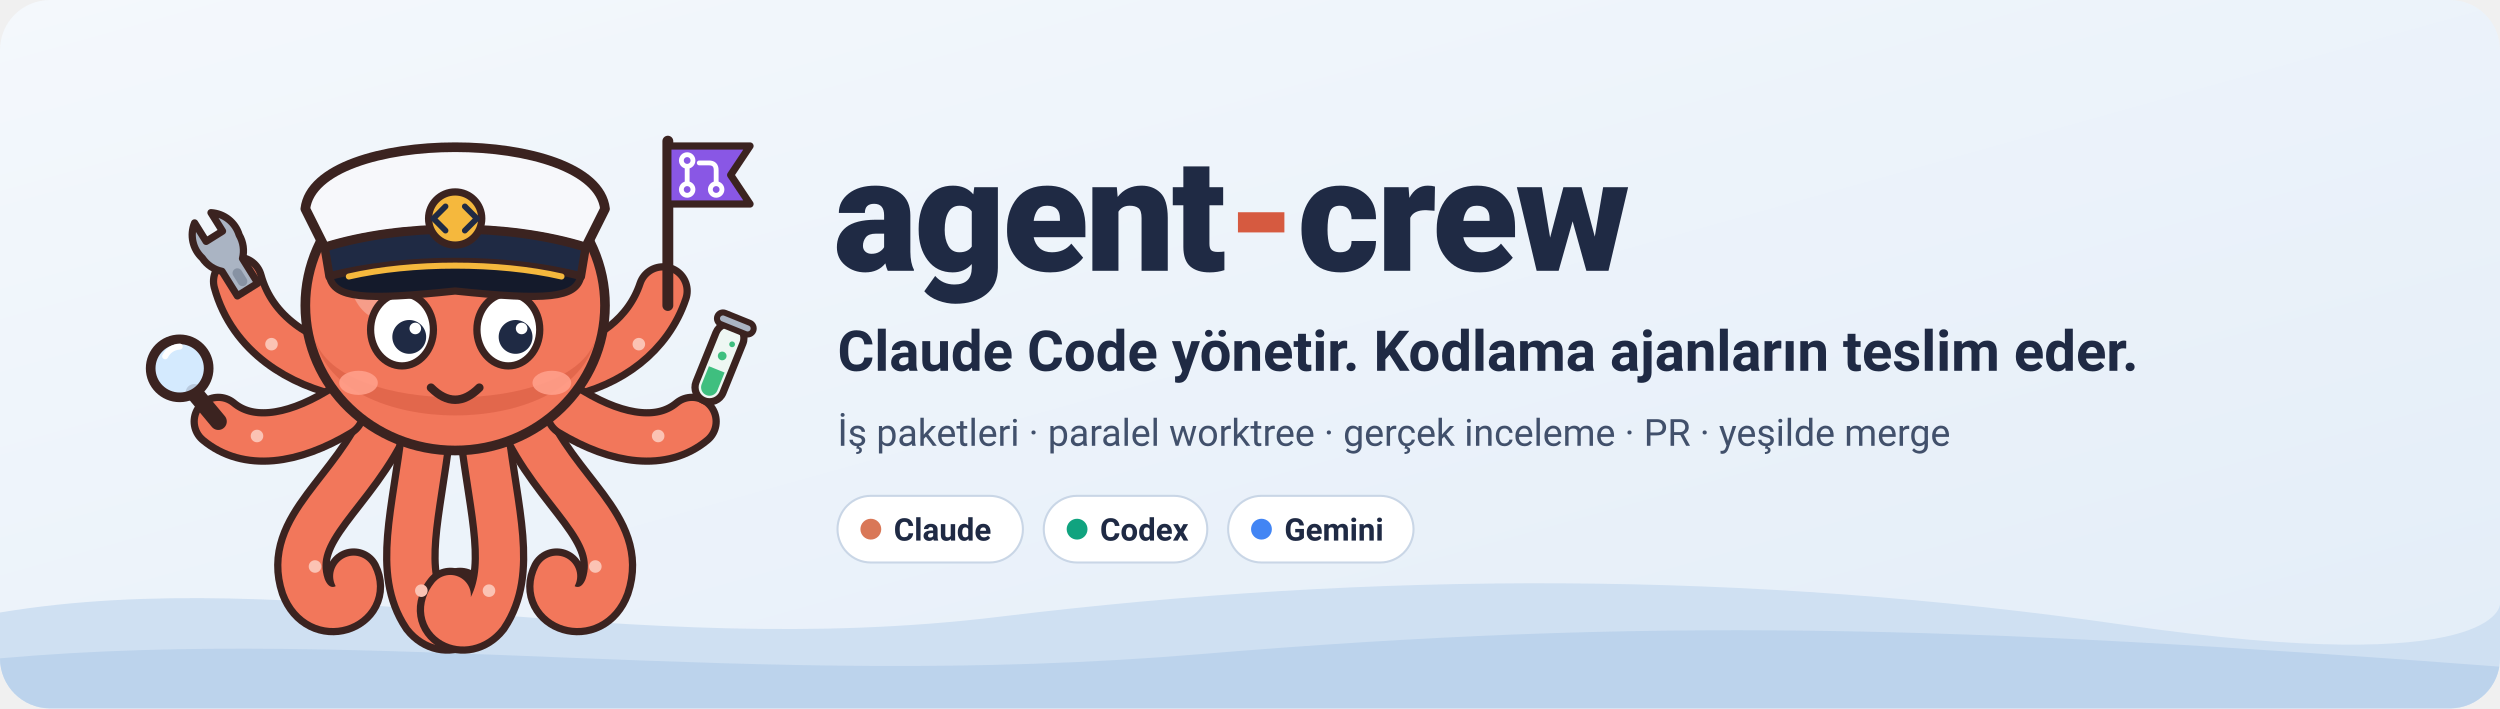
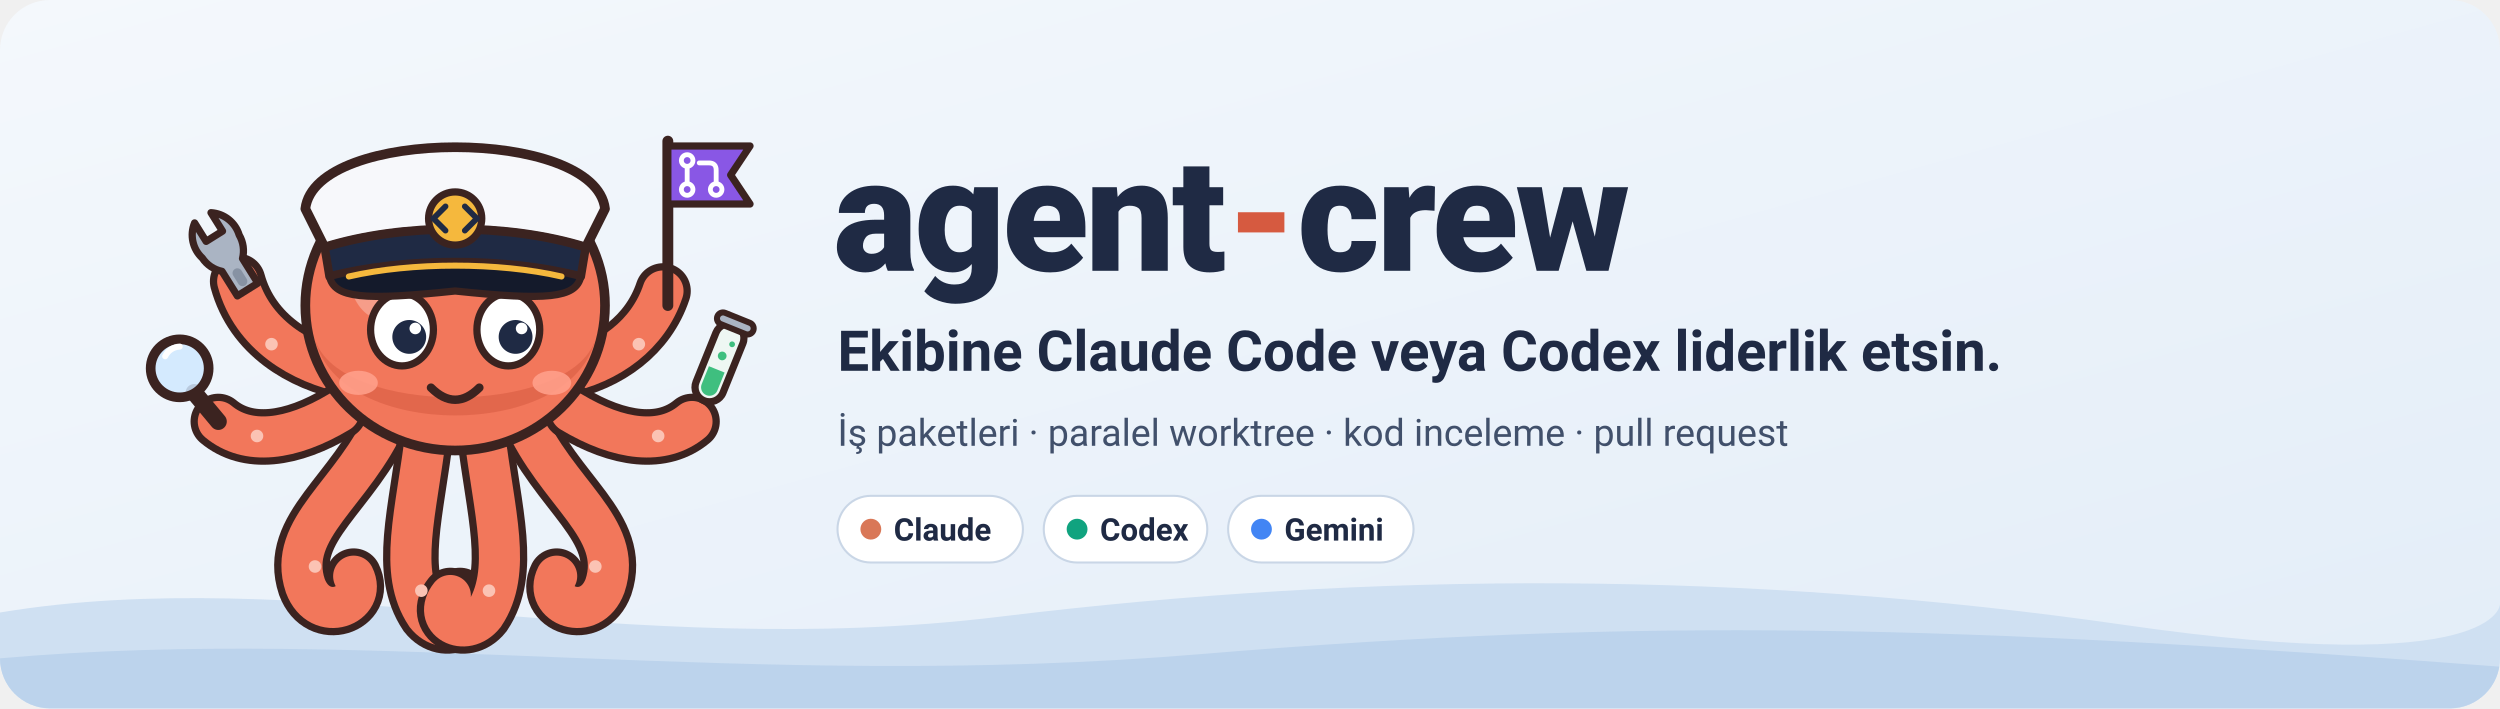
<svg xmlns="http://www.w3.org/2000/svg" viewBox="0 0 1200 340" role="img">
  <defs>
    <linearGradient id="bg" x1="0" y1="0" x2="1" y2="1">
      <stop offset="0" stop-color="#f4f8fc" />
      <stop offset="1" stop-color="#e3edf8" />
    </linearGradient>
    <clipPath id="r">
      <rect width="1200" height="340" rx="24" />
    </clipPath>
  </defs>
  <g clip-path="url(#r)">
    <rect width="1200" height="340" fill="url(#bg)" />
    <path d="M0 294 C 144.0 270, 300.0 318, 480.0 296 S 840.0 274, 1020.0 300 S 1200 290, 1200 290 V 340 H 0 Z" fill="#cfe0f2" />
    <path d="M0 316 C 180.0 300, 360.0 332, 576.0 314 S 936.0 300, 1200 320 V 340 H 0 Z" fill="#bcd3ec" />
  </g>
  <g transform="translate(70 26) scale(1.16)">
    <g>
      <path d="M100 150 C 86 182, 58 196, 66 220 C 72 236, 92 228, 86 216" fill="none" stroke="#3b2320" stroke-width="23" stroke-linecap="round" />
      <path d="M100 150 C 86 182, 58 196, 66 220 C 72 236, 92 228, 86 216" fill="none" stroke="#f2775b" stroke-width="17" stroke-linecap="round" />
      <path d="M116 156 C 112 190, 104 214, 116 232 C 124 242, 138 234, 130 224" fill="none" stroke="#3b2320" stroke-width="23" stroke-linecap="round" />
      <path d="M116 156 C 112 190, 104 214, 116 232 C 124 242, 138 234, 130 224" fill="none" stroke="#f2775b" stroke-width="17" stroke-linecap="round" />
      <path d="M140 156 C 144 190, 152 214, 140 232 C 132 242, 118 234, 126 224" fill="none" stroke="#3b2320" stroke-width="23" stroke-linecap="round" />
      <path d="M140 156 C 144 190, 152 214, 140 232 C 132 242, 118 234, 126 224" fill="none" stroke="#f2775b" stroke-width="17" stroke-linecap="round" />
      <path d="M156 150 C 170 182, 198 196, 190 220 C 184 236, 164 228, 170 216" fill="none" stroke="#3b2320" stroke-width="23" stroke-linecap="round" />
      <path d="M156 150 C 170 182, 198 196, 190 220 C 184 236, 164 228, 170 216" fill="none" stroke="#f2775b" stroke-width="17" stroke-linecap="round" />
      <path d="M84 132 C 64 128, 44 116, 38 94" fill="none" stroke="#3b2320" stroke-width="23" stroke-linecap="round" />
      <path d="M84 132 C 64 128, 44 116, 38 94" fill="none" stroke="#f2775b" stroke-width="17" stroke-linecap="round" />
      <path d="M80 148 C 60 160, 42 162, 30 152" fill="none" stroke="#3b2320" stroke-width="23" stroke-linecap="round" />
      <path d="M80 148 C 60 160, 42 162, 30 152" fill="none" stroke="#f2775b" stroke-width="17" stroke-linecap="round" />
      <path d="M172 132 C 192 128, 208 116, 214 98" fill="none" stroke="#3b2320" stroke-width="23" stroke-linecap="round" />
      <path d="M172 132 C 192 128, 208 116, 214 98" fill="none" stroke="#f2775b" stroke-width="17" stroke-linecap="round" />
      <path d="M176 148 C 196 160, 214 162, 226 152" fill="none" stroke="#3b2320" stroke-width="23" stroke-linecap="round" />
      <path d="M176 148 C 196 160, 214 162, 226 152" fill="none" stroke="#f2775b" stroke-width="17" stroke-linecap="round" />
      <circle cx="70" cy="212" r="2.6" fill="#fbc3b4" />
      <circle cx="114" cy="222" r="2.6" fill="#fbc3b4" />
      <circle cx="142" cy="222" r="2.6" fill="#fbc3b4" />
      <circle cx="186" cy="212" r="2.6" fill="#fbc3b4" />
      <circle cx="52" cy="120" r="2.6" fill="#fbc3b4" />
      <circle cx="46" cy="158" r="2.6" fill="#fbc3b4" />
      <circle cx="204" cy="120" r="2.6" fill="#fbc3b4" />
      <circle cx="212" cy="158" r="2.6" fill="#fbc3b4" />
      <ellipse cx="128" cy="104" rx="62" ry="60" fill="#f2775b" stroke="#3b2320" stroke-width="4" />
      <path d="M70 118 C 80 160, 176 160, 186 118 C 176 150, 80 150, 70 118 Z" fill="#d65a40" opacity="0.55" />
      <ellipse cx="94" cy="96" rx="9" ry="14" fill="#fff" opacity="0.28" transform="rotate(-20 94 96)" />
      <ellipse cx="106" cy="114" rx="13" ry="15" fill="#fff" stroke="#3b2320" stroke-width="3" />
      <ellipse cx="150" cy="114" rx="13" ry="15" fill="#fff" stroke="#3b2320" stroke-width="3" />
      <circle cx="109" cy="117" r="7" fill="#1f2a44" />
      <circle cx="153" cy="117" r="7" fill="#1f2a44" />
      <circle cx="111.5" cy="113.5" r="2.4" fill="#fff" />
      <circle cx="155.5" cy="113.5" r="2.4" fill="#fff" />
      <ellipse cx="88" cy="136" rx="8" ry="5" fill="#ff9e8a" opacity="0.9" />
      <ellipse cx="168" cy="136" rx="8" ry="5" fill="#ff9e8a" opacity="0.9" />
      <path d="M118 138 Q128 148 138 138" fill="none" stroke="#3b2320" stroke-width="3.5" stroke-linecap="round" />
      <path d="M66 64 C 70 30, 186 30, 190 64 L182 80 C 150 70, 106 70, 74 80 Z" fill="#f7f8fb" stroke="#3b2320" stroke-width="4" stroke-linejoin="round" />
      <path d="M74 80 C 106 70, 150 70, 182 80 L180 92 C 150 84, 106 84, 76 92 Z" fill="#1f2a44" stroke="#3b2320" stroke-width="3.5" stroke-linejoin="round" />
      <path d="M76 92 C 106 84, 150 84, 180 92 C 178 101, 166 102, 128 98 C 90 102, 78 101, 76 92 Z" fill="#141a2b" stroke="#3b2320" stroke-width="3" stroke-linejoin="round" />
      <path d="M84 92 C 110 86, 146 86, 172 92" fill="none" stroke="#f5b83d" stroke-width="2.5" stroke-linecap="round" />
      <circle cx="128" cy="68" r="11" fill="#f5b83d" stroke="#3b2320" stroke-width="3" />
      <path d="M124 63 L119 68 L124 73 M132 63 L137 68 L132 73" fill="none" stroke="#1f2a44" stroke-width="2.4" stroke-linecap="round" stroke-linejoin="round" />
      <g transform="translate(40 94) rotate(-32)">
        <path d="M-5 4 L-5 -8 A 13 13 0 0 1 -9 -17 A 13 13 0 0 1 -4 -31 L-4 -22 L4 -22 L4 -31 A 13 13 0 0 1 9 -17 A 13 13 0 0 1 5 -8 L5 4 Z" fill="#aab4c3" stroke="#3b2320" stroke-width="3" stroke-linejoin="round" />
        <rect x="-2" y="-6" width="4" height="8" rx="2" fill="#8792a3" />
      </g>
      <line x1="30" y1="152" x2="20" y2="140" stroke="#3b2320" stroke-width="7" stroke-linecap="round" />
      <circle cx="14" cy="130" r="12" fill="#cfe8ff" fill-opacity="0.85" stroke="#3b2320" stroke-width="4" />
      <path d="M8 125 A 7 7 0 0 1 14 121" fill="none" stroke="#fff" stroke-width="2.5" stroke-linecap="round" />
      <line x1="216" y1="104" x2="216" y2="36" stroke="#3b2320" stroke-width="4.5" stroke-linecap="round" />
      <path d="M216 38 L250 38 L242 50 L250 62 L216 62 Z" fill="#8957e5" stroke="#3b2320" stroke-width="3" stroke-linejoin="round" />
      <g fill="none" stroke="#fff" stroke-width="2" stroke-linecap="round">
        <circle cx="224" cy="44" r="2.4" />
        <circle cx="224" cy="56" r="2.4" />
        <circle cx="236" cy="56" r="2.4" />
        <line x1="224" y1="46.5" x2="224" y2="53.5" />
        <path d="M236 53.5 V48 Q236 45 233 45 H229" />
      </g>
      <g transform="translate(234 136) rotate(22)">
        <rect x="-6" y="-26" width="12" height="34" rx="6" fill="#eef7f2" fill-opacity="0.9" stroke="#3b2320" stroke-width="3" />
        <path d="M-3.5 -6 H3.5 V2 A 3.5 3.5 0 0 1 -3.5 2 Z" fill="#3fbf7f" />
        <rect x="-8" y="-29" width="16" height="5" rx="2.5" fill="#aab4c3" stroke="#3b2320" stroke-width="2.5" />
        <circle cx="0" cy="-12" r="1.8" fill="#3fbf7f" />
        <circle cx="2" cy="-18" r="1.2" fill="#3fbf7f" />
      </g>
    </g>
  </g>
  <g font-family="system-ui,-apple-system,'Segoe UI',Roboto,Helvetica,Arial,sans-serif">
    <text x="400" y="130" font-size="76" font-weight="800" fill="#1f2a44" letter-spacing="-1.5">agent<tspan fill="#d65a40">-</tspan>crew</text>
-     <text x="402" y="178" font-size="27" font-weight="600" fill="#1f2a44">Claude Code yönetir. Kodlama ajanların teslim eder.</text>
-     <text x="402" y="214" font-size="18" fill="#41506b">İş paketleri · paralel worktree · gerçek inceleme · PR · yeşilde merge</text>
+     <text x="402" y="178" font-size="27" font-weight="600" fill="#1f2a44">Ekibine Claude Code veya Codex liderlik etsin.</text>
+     <text x="402" y="214" font-size="18" fill="#41506b">İş paketleri · paralel worktree · kod inceleme · pull request</text>
    <rect x="402" y="238" width="89.0" height="32" rx="16" fill="#ffffff" stroke="#c9d6e6" />
    <circle cx="418" cy="254" r="5" fill="#d97757" />
    <text x="429" y="259.5" font-size="15" font-weight="600" fill="#1f2a44">Claude</text>
    <rect x="501.0" y="238" width="78.5" height="32" rx="16" fill="#ffffff" stroke="#c9d6e6" />
    <circle cx="517.0" cy="254" r="5" fill="#10a37f" />
    <text x="528.0" y="259.5" font-size="15" font-weight="600" fill="#1f2a44">Codex</text>
    <rect x="589.5" y="238" width="89.0" height="32" rx="16" fill="#ffffff" stroke="#c9d6e6" />
    <circle cx="605.5" cy="254" r="5" fill="#4285f4" />
    <text x="616.5" y="259.5" font-size="15" font-weight="600" fill="#1f2a44">Gemini</text>
  </g>
</svg>
